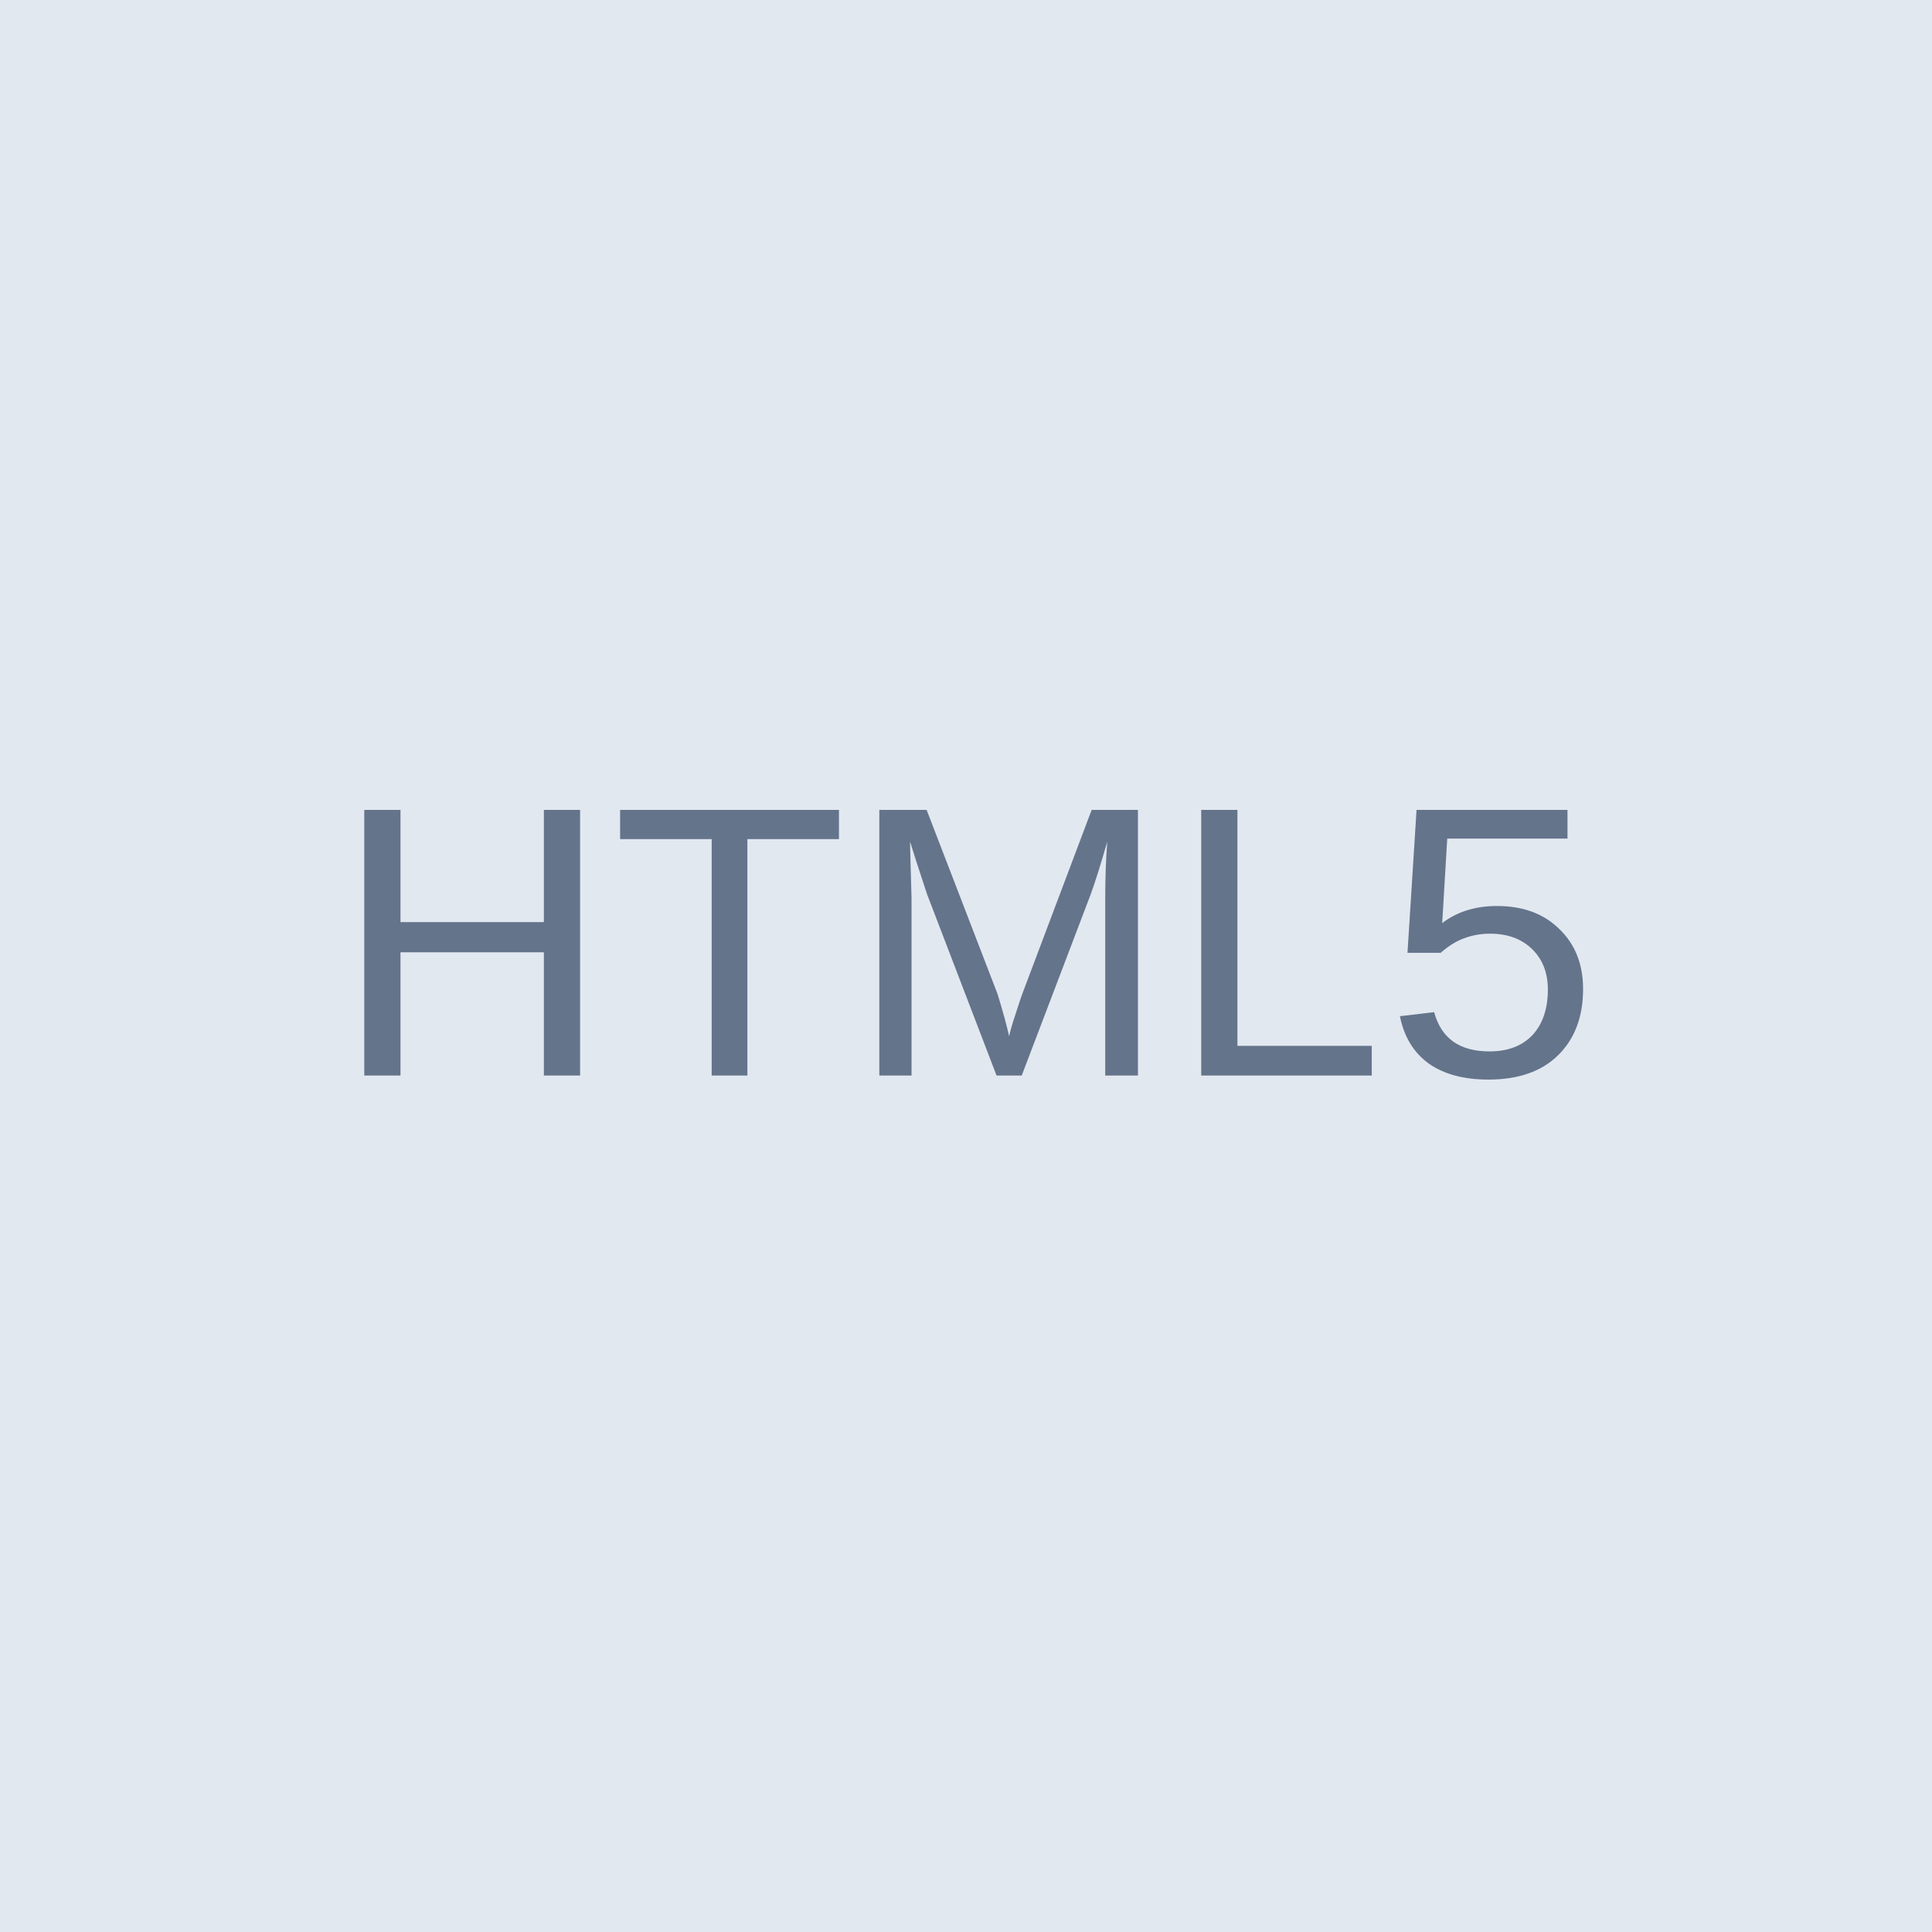
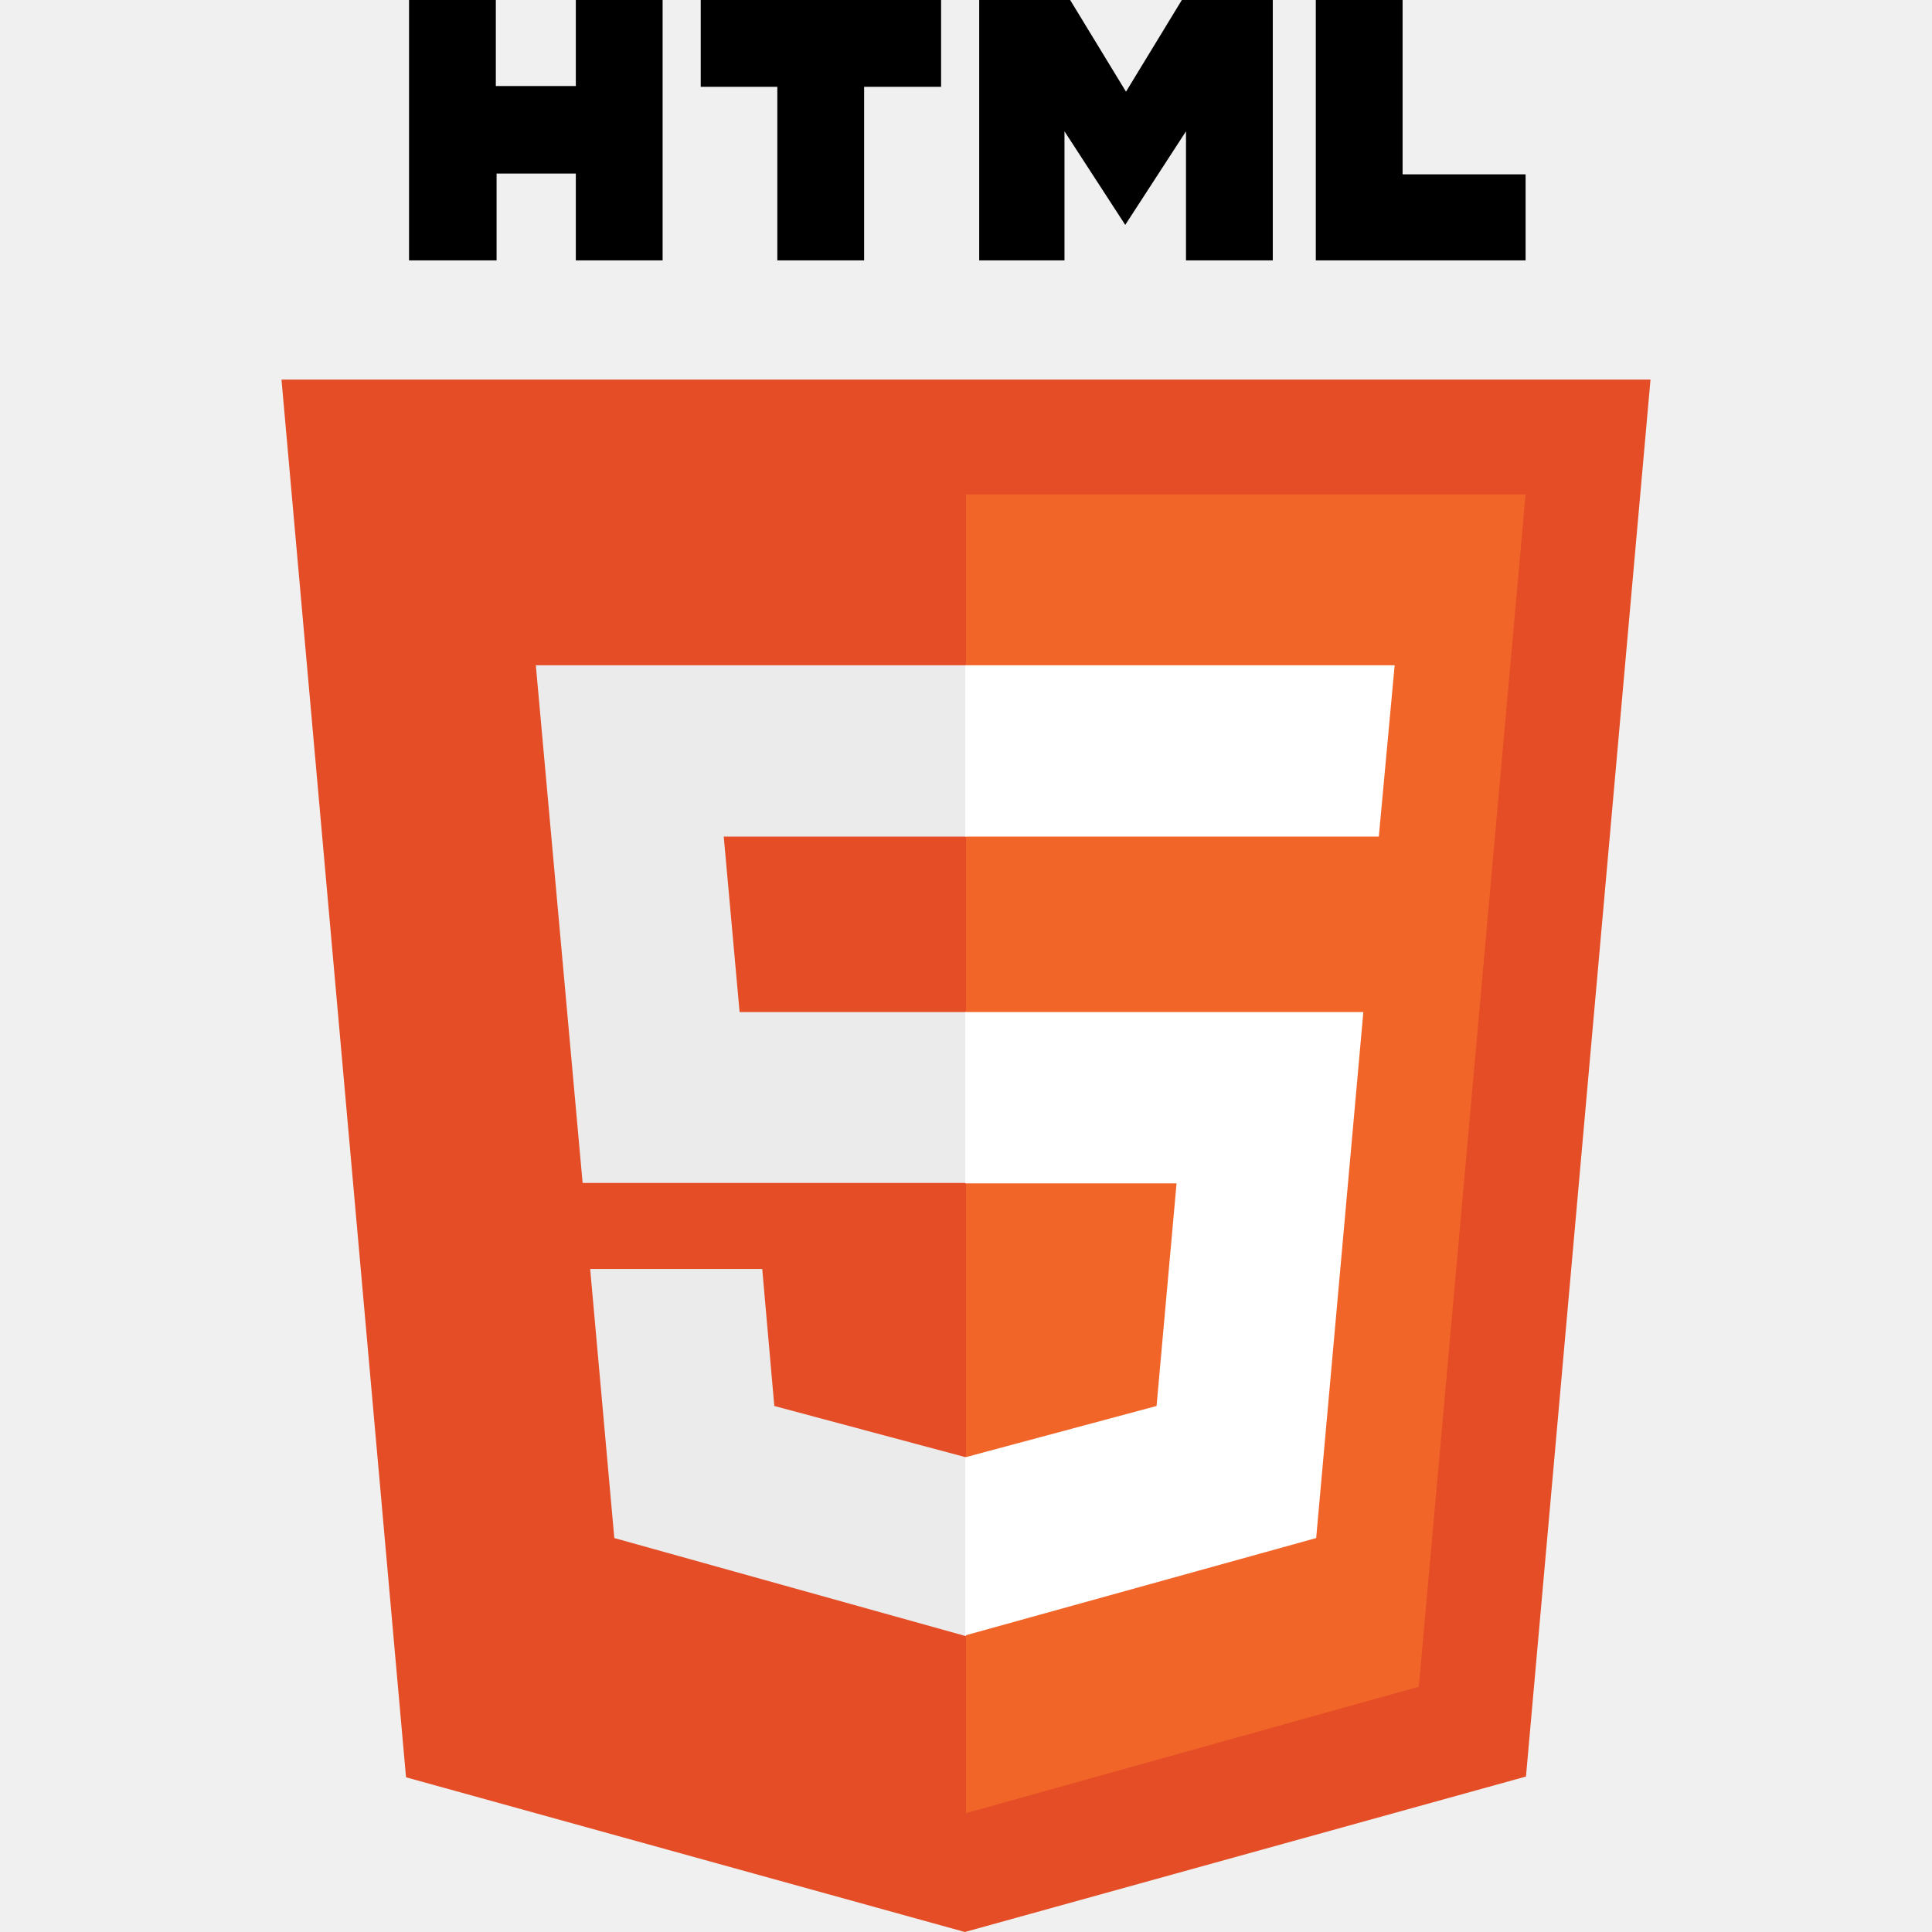
- <svg xmlns="http://www.w3.org/2000/svg" width="60" height="60" viewBox="0 0 60 60">
-   <rect width="60" height="60" fill="#e2e8f0" />
-   <text x="50%" y="50%" dominant-baseline="middle" text-anchor="middle" font-family="Arial, sans-serif" font-size="12" fill="#64748b">HTML5</text>
+ <svg xmlns="http://www.w3.org/2000/svg" viewBox="0 0 512 512">
+   <path d="M108.4 0h23v22.8h21.2V0h23v69h-23V46h-21v23h-23.2M206 23h-20.3V0h63.7v23H229v46h-23M259.5 0h24.1l14.8 24.3L313.2 0h24.1v69h-23V34.8l-16.1 24.8l-16.1-24.8v34.2h-22.6M348.7 0h23v46.2h32.6V69h-55.6" />
+   <path fill="#e44d26" d="M107.6 471l-33-370.4h362.8l-33 370.2L255.7 512" />
+   <path fill="#f16529" d="M256 480.5V131H404.3L376 447" />
+   <path fill="#ebebeb" d="M142 176.3h114v45.4h-64.2l4.2 46.5h60v45.3H154.4M156.4 336.3H202l3.2 36.3 50.8 13.6v47.4l-93.2-26" />
+   <path fill="#fff" d="M369.6 176.3H255.8v45.4h109.6M361.3 268.2H255.8v45.4h56l-5.3 59-50.7 13.6v47.2l93-25.8" />
</svg>
